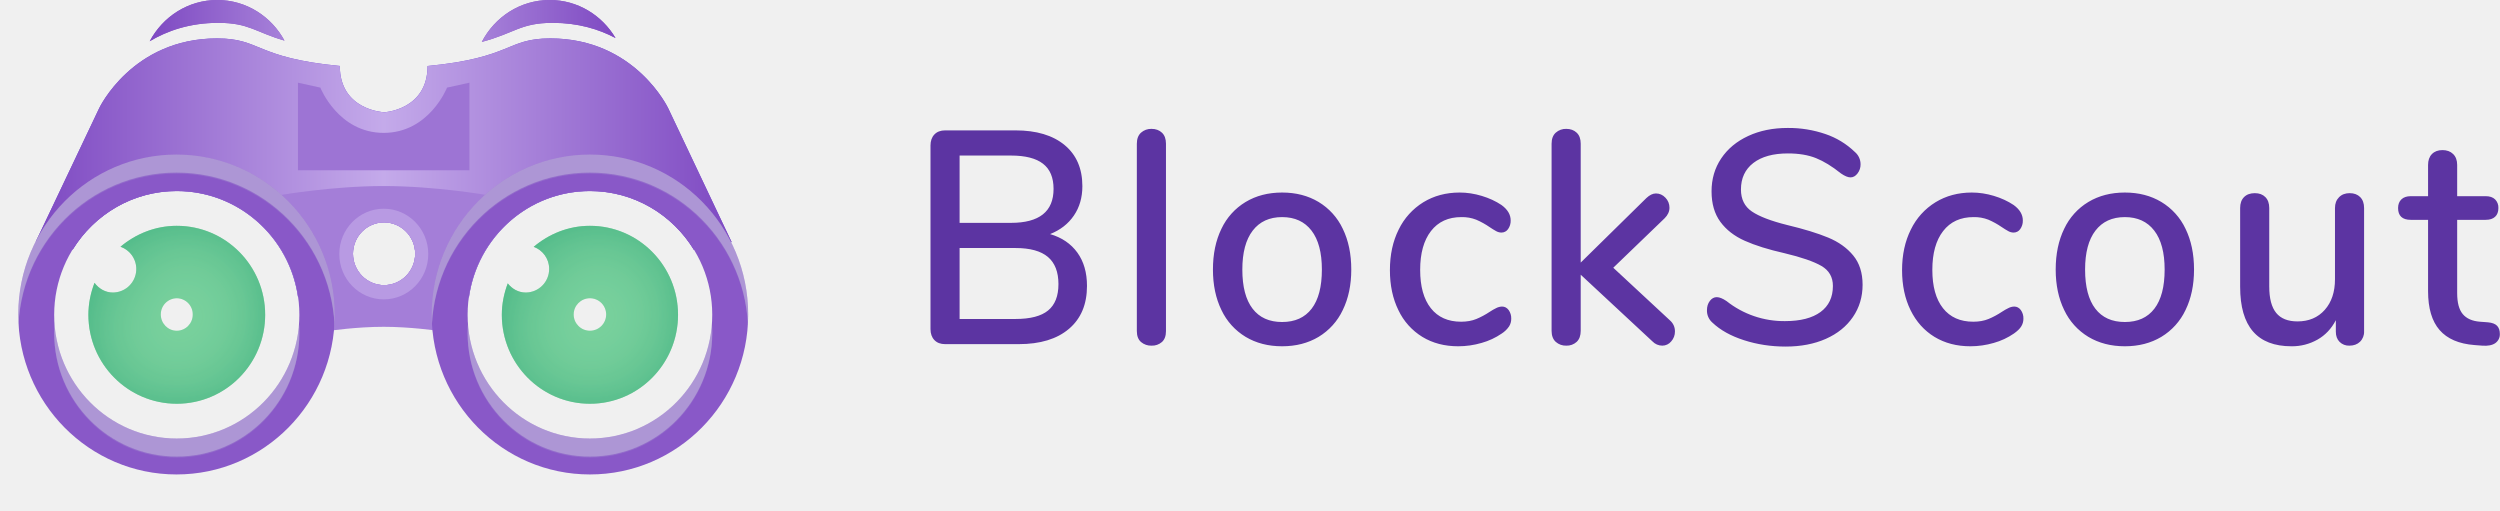
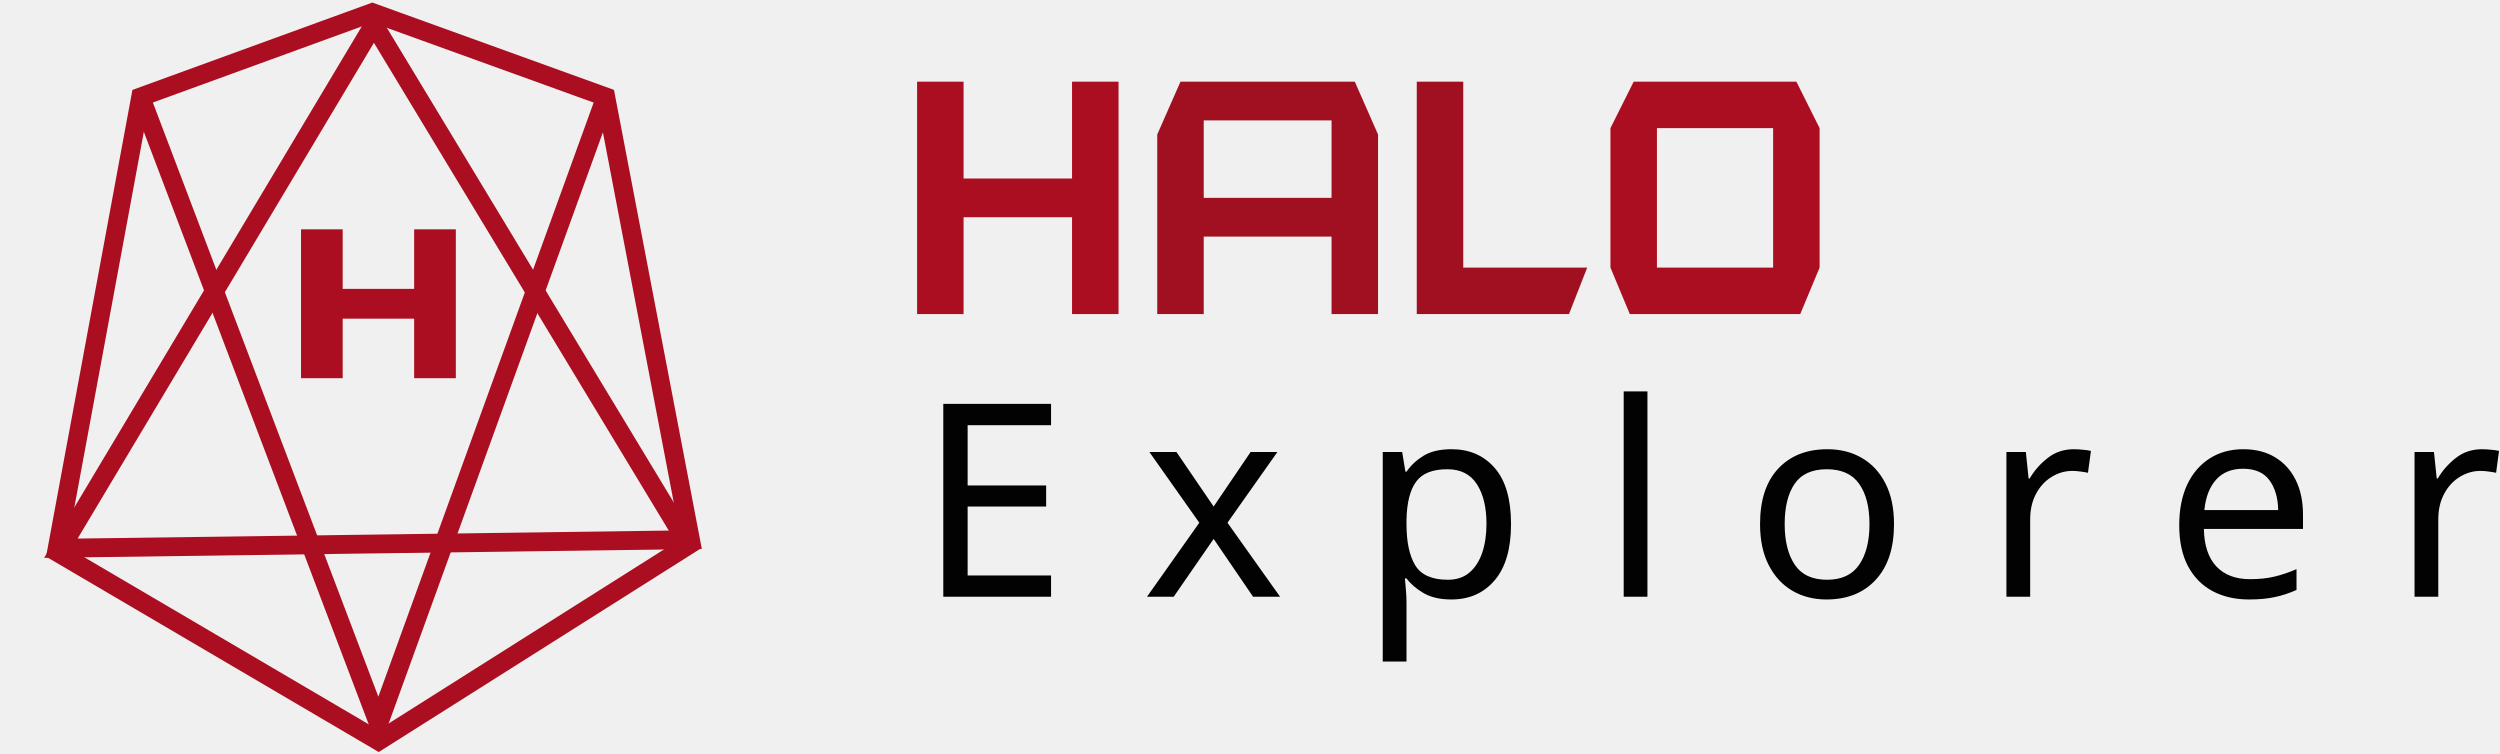
- <svg xmlns="http://www.w3.org/2000/svg" height="28" width="137">
-   <linearGradient id="a" x1="0%" y1="0%" y2="0%">
-     <stop offset="0" stop-color="#7e49c2" />
-     <stop offset=".5" stop-color="#c4aaea" />
-     <stop offset="1" stop-color="#7e49c2" />
-   </linearGradient>
-   <filter id="b">
-     <feOffset dy="1" in="SourceAlpha" />
-     <feGaussianBlur result="blurOut" />
-     <feFlood flood-color="#f6f6f6" result="floodOut" />
-     <feComposite in="floodOut" in2="blurOut" operator="out" result="compOut" />
-     <feComposite in="compOut" in2="SourceAlpha" operator="in" />
-     <feComponentTransfer>
-       <feFuncA slope=".25" type="linear" />
-     </feComponentTransfer>
-     <feBlend in2="SourceGraphic" />
-   </filter>
-   <filter id="c">
-     <feOffset in="SourceAlpha" />
-     <feGaussianBlur result="blurOut" stdDeviation="2.236" />
-     <feFlood flood-color="#35b080" result="floodOut" />
-     <feComposite in="floodOut" in2="blurOut" operator="out" result="compOut" />
-     <feComposite in="compOut" in2="SourceAlpha" operator="in" />
-     <feComponentTransfer>
-       <feFuncA type="linear" />
-     </feComponentTransfer>
-     <feBlend in2="SourceGraphic" />
-   </filter>
-   <filter id="d">
-     <feOffset dy="1" in="SourceAlpha" />
-     <feGaussianBlur result="blurOut" />
-     <feFlood flood-color="#f6f6f6" result="floodOut" />
-     <feComposite in="floodOut" in2="blurOut" operator="out" result="compOut" />
-     <feComposite in="compOut" in2="SourceAlpha" operator="in" />
-     <feComponentTransfer>
-       <feFuncA slope=".25" type="linear" />
-     </feComponentTransfer>
-     <feBlend in2="SourceGraphic" />
-   </filter>
-   <filter id="e">
-     <feOffset in="SourceAlpha" />
-     <feGaussianBlur result="blurOut" stdDeviation="2.236" />
-     <feFlood flood-color="#35b080" result="floodOut" />
-     <feComposite in="floodOut" in2="blurOut" operator="out" result="compOut" />
-     <feComposite in="compOut" in2="SourceAlpha" operator="in" />
-     <feComponentTransfer>
-       <feFuncA type="linear" />
-     </feComponentTransfer>
-     <feBlend in2="SourceGraphic" />
-   </filter>
-   <path d="m30.285 1.252c-1.758 0-2.069.563-3.882 1.045.706-1.36 2.099-2.297 3.722-2.297 1.539 0 2.871.842 3.608 2.086-.913-.485-2.05-.834-3.448-.834zm-22.081 1.008c.712-1.339 2.093-2.26 3.702-2.26 1.595 0 2.967.906 3.684 2.226-1.596-.464-1.952-.974-3.626-.974-1.562 0-2.798.435-3.76 1.008z" fill="#8957c8" fill-rule="evenodd" />
-   <path d="m30.285 1.252c-1.758 0-2.069.563-3.882 1.045.706-1.36 2.099-2.297 3.722-2.297 1.539 0 2.871.842 3.608 2.086-.913-.485-2.05-.834-3.448-.834zm-22.081 1.008c.712-1.339 2.093-2.26 3.702-2.26 1.595 0 2.967.906 3.684 2.226-1.596-.464-1.952-.974-3.626-.974-1.562 0-2.798.435-3.76 1.008z" fill="url(#a)" />
-   <path d="m38.029 13.695c-1.181-1.933-3.289-3.226-5.701-3.226-3.376 0-6.161 2.527-6.627 5.812l-4.674.98v-.027l-4.702-.984c-.48-3.27-3.264-5.781-6.638-5.781-2.405 0-4.51 1.28-5.697 3.199l-2.029-.425 3.472-7.309s1.804-3.83 6.462-3.83c2.416 0 2.076 1.063 6.728 1.51 0 2.421 2.404 2.535 2.404 2.535v.008s2.403-.115 2.403-2.54c4.653-.448 4.312-1.513 6.729-1.513 4.658 0 6.462 3.836 6.462 3.836l3.471 7.323zm-16.982-1.508c-.941 0-1.703.77-1.703 1.719s.762 1.719 1.703 1.719c.94 0 1.703-.77 1.703-1.719s-.763-1.719-1.703-1.719z" fill="#704ad5" fill-rule="evenodd" />
-   <path d="m38.029 13.695c-1.181-1.933-3.289-3.226-5.701-3.226-3.376 0-6.161 2.527-6.627 5.812l-4.674.98v-.027l-4.702-.984c-.48-3.27-3.264-5.781-6.638-5.781-2.405 0-4.51 1.28-5.697 3.199l-2.029-.425 3.472-7.309s1.804-3.83 6.462-3.83c2.416 0 2.076 1.063 6.728 1.51 0 2.421 2.404 2.535 2.404 2.535v.008s2.403-.115 2.403-2.54c4.653-.448 4.312-1.513 6.729-1.513 4.658 0 6.462 3.836 6.462 3.836l3.471 7.323zm-16.982-1.508c-.941 0-1.703.77-1.703 1.719s.762 1.719 1.703 1.719c.94 0 1.703-.77 1.703-1.719s-.763-1.719-1.703-1.719z" fill="url(#a)" />
-   <g fill-rule="evenodd">
-     <path d="m23.964 18.124s-1.477-.215-2.937-.215c-1.477 0-2.938.215-2.938.215l-2.67-7.443s2.8-.486 5.608-.486c2.799 0 5.607.486 5.607.486zm-2.917-5.937c-.941 0-1.703.77-1.703 1.719s.762 1.719 1.703 1.719c.94 0 1.703-.77 1.703-1.719s-.763-1.719-1.703-1.719z" fill="#a47ed8" />
-     <path d="m21.031 16.406c-1.346 0-2.437-1.112-2.437-2.484s1.091-2.484 2.437-2.484 2.438 1.112 2.438 2.484-1.092 2.484-2.438 2.484zm.016-4.219c-.941 0-1.703.77-1.703 1.719s.762 1.719 1.703 1.719c.94 0 1.703-.77 1.703-1.719s-.763-1.719-1.703-1.719z" fill="#b89ae3" />
-     <path d="m16.327 4.531v4.801h9.399v-4.801l-1.228.27s-.976 2.481-3.471 2.481c-2.496 0-3.472-2.481-3.472-2.481z" fill="#9d74d4" />
-     <path d="m32.328 26c-4.789 0-8.672-3.925-8.672-8.766s3.883-8.765 8.672-8.765 8.672 3.924 8.672 8.765-3.883 8.766-8.672 8.766zm0-15.531c-3.702 0-6.703 3.036-6.703 6.781s3.001 6.781 6.703 6.781 6.703-3.036 6.703-6.781-3.001-6.781-6.703-6.781z" fill="#8958c8" filter="url(#b)" />
-     <path d="m32.328 22.125c-2.666 0-4.828-2.183-4.828-4.875 0-.608.124-1.184.325-1.721.235.299.581.502.987.502a1.29 1.29 0 0 0 1.282-1.297c0-.56-.356-1.027-.848-1.208.838-.708 1.904-1.151 3.082-1.151 2.667 0 4.828 2.183 4.828 4.875s-2.161 4.875-4.828 4.875zm0-5.781a.89.89 0 1 0 -.001 1.78.89.89 0 0 0 .001-1.78z" fill="#80d6a1" filter="url(#c)" />
-     <path d="m9.672 26c-4.789 0-8.672-3.925-8.672-8.766s3.883-8.765 8.672-8.765 8.672 3.924 8.672 8.765-3.883 8.766-8.672 8.766zm.015-15.531c-3.71 0-6.718 3.036-6.718 6.781s3.008 6.781 6.718 6.781c3.711 0 6.719-3.036 6.719-6.781s-3.008-6.781-6.719-6.781z" fill="#8958c8" filter="url(#d)" />
-     <path d="m9.687 22.125c-2.675 0-4.843-2.183-4.843-4.875 0-.619.126-1.207.335-1.752.234.316.589.533 1.008.533a1.29 1.29 0 0 0 .414-2.509c.84-.706 1.907-1.147 3.086-1.147 2.676 0 4.844 2.183 4.844 4.875s-2.168 4.875-4.844 4.875zm0-5.781a.882.882 0 0 0 -.875.89c0 .492.392.891.875.891a.883.883 0 0 0 .875-.891.882.882 0 0 0 -.875-.89z" fill="#80d6a1" filter="url(#e)" />
-     <path d="m136.217 12.047h-1.564v4.021c0 .521.103.903.308 1.146.206.244.519.383.94.416l.442.033c.232.022.398.086.498.191.1.106.15.252.15.44a.584.584 0 0 1 -.245.507c-.163.117-.403.164-.719.141l-.426-.033c-.853-.066-1.49-.34-1.911-.822s-.632-1.194-.632-2.135v-3.905h-.948c-.463 0-.695-.216-.695-.648 0-.2.061-.357.182-.474.121-.116.292-.174.513-.174h.948v-1.712c0-.254.071-.454.213-.598s.334-.216.577-.216c.242 0 .437.072.584.216.148.144.221.344.221.598v1.712h1.564c.221 0 .392.058.513.174a.628.628 0 0 1 .182.474c0 .21-.061.371-.182.482s-.292.166-.513.166zm-7.471 6.895a.723.723 0 0 1 -.537-.207c-.137-.139-.205-.324-.205-.557v-.631c-.242.465-.576.82-1.003 1.063a2.825 2.825 0 0 1 -1.429.366c-1.875 0-2.812-1.086-2.812-3.257v-4.32c0-.255.071-.454.213-.598.143-.144.34-.216.593-.216.242 0 .434.072.576.216s.213.343.213.598v4.303c0 .654.127 1.136.38 1.446.252.31.642.465 1.168.465.621 0 1.119-.21 1.493-.631s.561-.981.561-1.678v-3.905c0-.244.073-.44.221-.59.147-.15.342-.224.584-.224s.434.072.577.216c.142.144.213.343.213.598v6.763a.753.753 0 0 1 -.221.564c-.148.144-.343.216-.585.216zm-10.306-.481c-.574.343-1.239.515-1.998.515-.758 0-1.424-.172-1.998-.515a3.406 3.406 0 0 1 -1.326-1.471c-.311-.637-.466-1.376-.466-2.218 0-.853.155-1.598.466-2.235a3.397 3.397 0 0 1 1.326-1.47c.574-.344 1.24-.516 1.998-.516.759 0 1.424.172 1.998.516a3.406 3.406 0 0 1 1.327 1.47c.311.637.466 1.382.466 2.235 0 .842-.155 1.581-.466 2.218a3.414 3.414 0 0 1 -1.327 1.471zm-.387-5.824c-.379-.493-.916-.74-1.611-.74s-1.232.247-1.611.74-.568 1.204-.568 2.135c0 .942.187 1.656.56 2.143.374.488.914.731 1.619.731.706 0 1.245-.243 1.619-.731.374-.487.561-1.201.561-2.143 0-.931-.189-1.642-.569-2.135zm-9.918 4.993c.316 0 .594-.05.837-.15.242-.099.489-.232.742-.399a2.94 2.94 0 0 1 .348-.199.744.744 0 0 1 .316-.083c.147 0 .268.064.363.191a.77.77 0 0 1 .142.474c0 .155-.04.296-.119.423-.078.128-.213.258-.402.391a3.697 3.697 0 0 1 -1.106.515 4.577 4.577 0 0 1 -1.279.183c-.748 0-1.403-.172-1.967-.515-.563-.344-1-.831-1.311-1.463-.31-.631-.466-1.362-.466-2.193 0-.842.161-1.584.482-2.226a3.587 3.587 0 0 1 1.351-1.496c.579-.354 1.242-.532 1.99-.532.4 0 .803.061 1.208.183s.766.288 1.082.499c.337.244.505.526.505.847a.77.77 0 0 1 -.142.474.436.436 0 0 1 -.363.191.6.6 0 0 1 -.284-.075 4.299 4.299 0 0 1 -.364-.224 4.29 4.29 0 0 0 -.734-.407 2.12 2.12 0 0 0 -.814-.142c-.716 0-1.271.255-1.666.765-.395.509-.592 1.218-.592 2.127 0 .908.195 1.609.584 2.101.39.493.943.74 1.659.74zm-10.204-5.301c.927.222 1.677.452 2.251.69s1.032.565 1.374.98c.342.416.514.95.514 1.604 0 .664-.177 1.254-.53 1.769-.352.515-.847.914-1.484 1.197-.637.282-1.372.423-2.204.423-.8 0-1.561-.116-2.282-.349-.721-.232-1.298-.553-1.729-.963a.867.867 0 0 1 -.3-.682c0-.199.052-.368.157-.506.106-.139.232-.208.38-.208.147 0 .326.072.537.216a5.07 5.07 0 0 0 3.206 1.097c.842 0 1.49-.167 1.943-.499.452-.332.679-.808.679-1.429 0-.487-.211-.853-.632-1.097-.421-.243-1.095-.476-2.022-.697-.884-.2-1.611-.427-2.179-.682-.569-.254-1.014-.6-1.335-1.038s-.482-.994-.482-1.67.176-1.277.529-1.803.845-.936 1.477-1.229c.632-.294 1.353-.441 2.164-.441a6.2 6.2 0 0 1 2.069.333 4.298 4.298 0 0 1 1.611.98.88.88 0 0 1 .316.681.794.794 0 0 1 -.166.499c-.11.144-.239.216-.387.216-.137 0-.31-.072-.521-.216-.484-.388-.94-.668-1.366-.839-.427-.172-.94-.258-1.54-.258-.811 0-1.443.175-1.896.523-.452.349-.679.834-.679 1.454 0 .532.2.934.6 1.205.401.272 1.043.518 1.927.739zm-6.839 6.613a.747.747 0 0 1 -.537-.232l-3.932-3.656v3.074c0 .266-.074.468-.222.607a.798.798 0 0 1 -.568.207.829.829 0 0 1 -.577-.207c-.152-.139-.229-.341-.229-.607v-10.252c0-.266.077-.468.229-.606a.825.825 0 0 1 .577-.208c.231 0 .421.069.568.208.148.138.222.34.222.606v6.514l3.601-3.539c.179-.167.352-.25.521-.25.2 0 .374.078.521.233a.771.771 0 0 1 .221.548c0 .211-.089.405-.268.582l-2.812 2.708 3.096 2.875c.19.166.284.371.284.615a.8.8 0 0 1 -.205.548.632.632 0 0 1 -.49.232zm-11.024-1.312c.316 0 .595-.05.837-.15.242-.099.49-.232.742-.399a2.94 2.94 0 0 1 .348-.199.748.748 0 0 1 .316-.083c.147 0 .268.064.363.191a.77.77 0 0 1 .142.474.784.784 0 0 1 -.118.423 1.422 1.422 0 0 1 -.403.391 3.697 3.697 0 0 1 -1.106.515 4.572 4.572 0 0 1 -1.279.183c-.748 0-1.403-.172-1.966-.515a3.444 3.444 0 0 1 -1.311-1.463c-.311-.631-.466-1.362-.466-2.193 0-.842.16-1.584.481-2.226a3.6 3.6 0 0 1 1.351-1.496c.579-.354 1.242-.532 1.99-.532.4 0 .803.061 1.208.183.406.122.766.288 1.082.499.337.244.506.526.506.847a.777.777 0 0 1 -.142.474.436.436 0 0 1 -.364.191.603.603 0 0 1 -.284-.075 4.153 4.153 0 0 1 -.363-.224 4.295 4.295 0 0 0 -.735-.407 2.112 2.112 0 0 0 -.813-.142c-.716 0-1.272.255-1.667.765-.394.509-.592 1.218-.592 2.127 0 .908.195 1.609.585 2.101.389.493.942.74 1.658.74zm-7.81.831c-.574.343-1.24.515-1.998.515-.759 0-1.425-.172-1.998-.515a3.408 3.408 0 0 1 -1.327-1.471c-.311-.637-.466-1.376-.466-2.218 0-.853.155-1.598.466-2.235a3.4 3.4 0 0 1 1.327-1.47c.573-.344 1.239-.516 1.998-.516.758 0 1.424.172 1.998.516a3.404 3.404 0 0 1 1.326 1.47c.311.637.466 1.382.466 2.235 0 .842-.155 1.581-.466 2.218a3.412 3.412 0 0 1 -1.326 1.471zm-.387-5.824c-.379-.493-.916-.74-1.611-.74s-1.232.247-1.611.74-.569 1.204-.569 2.135c0 .942.187 1.656.561 2.143.373.488.913.731 1.619.731.705 0 1.245-.243 1.619-.731.373-.487.56-1.201.56-2.143 0-.931-.189-1.642-.568-2.135zm-8.766 6.305a.847.847 0 0 1 -.577-.199c-.152-.133-.229-.332-.229-.598v-10.269c0-.266.077-.468.229-.606a.825.825 0 0 1 .577-.208c.231 0 .421.069.568.208.148.138.222.34.222.606v10.269c0 .266-.074.465-.222.598a.815.815 0 0 1 -.568.199zm-3.538-3.273c0 1.008-.329 1.792-.987 2.351-.658.56-1.577.839-2.756.839h-4.028c-.253 0-.45-.074-.592-.224-.142-.149-.213-.351-.213-.606v-10.053c0-.255.071-.457.213-.606.142-.15.339-.225.592-.225h3.854c1.147 0 2.045.269 2.693.806.647.538.971 1.288.971 2.252 0 .62-.155 1.157-.466 1.611-.31.455-.745.792-1.303 1.014.642.188 1.14.526 1.493 1.013.353.488.529 1.097.529 1.828zm-1.832-5.317c0-.62-.192-1.08-.577-1.379-.384-.299-.971-.449-1.761-.449h-2.811v3.689h2.811c1.558 0 2.338-.62 2.338-1.861zm-.308 3.73c-.385-.326-.977-.49-1.777-.49h-3.064v3.888h3.064c.811 0 1.406-.155 1.785-.465s.568-.792.568-1.446c0-.664-.192-1.16-.576-1.487z" fill="#5c34a2" />
+ <svg xmlns="http://www.w3.org/2000/svg" width="398" height="120" viewBox="0 0 398 120">
+   <defs>
+     <clipPath id="clip-path">
+       <rect id="矩形_3503" data-name="矩形 3503" width="398" height="120" transform="translate(-1394 1011)" fill="#fff" stroke="#707070" stroke-width="1" />
+     </clipPath>
+     <linearGradient id="linear-gradient" x1="0.5" x2="0.5" y2="1" gradientUnits="objectBoundingBox">
+       <stop offset="0" stop-color="#1192a7" />
+       <stop offset="0.419" stop-color="#0b7281" />
+       <stop offset="1" stop-color="#4a4090" />
+     </linearGradient>
+   </defs>
+   <g id="蒙版组_1" data-name="蒙版组 1" transform="translate(1394 -1011)" clip-path="url(#clip-path)">
+     <g id="组_21580" data-name="组 21580" transform="translate(4302 2007)" opacity="0">
+       <rect id="矩形_3489" data-name="矩形 3489" width="120" height="120" transform="translate(-5696 -996)" fill="url(#linear-gradient)" />
+       <g id="组_21573" data-name="组 21573" transform="translate(-5661.136 -976.851)">
+         <path id="路径_15587" data-name="路径 15587" d="M282.75,267.787v-13.3a23.92,23.92,0,0,0-23.944-23.9h0a23.92,23.92,0,0,0-23.944,23.9v13.254a3.825,3.825,0,1,0,5.4-.021V254.487a18.529,18.529,0,0,1,18.547-18.511h0a18.53,18.53,0,0,1,18.548,18.511v13.2a3.824,3.824,0,1,0,5.4.1Z" transform="translate(-233.748 -230.59)" fill="#fff" />
+         <path id="路径_15588" data-name="路径 15588" d="M282.372,296.942v-30.5a13.736,13.736,0,0,0-13.749-13.722h0a13.735,13.735,0,0,0-13.749,13.722v30.674a3.824,3.824,0,1,0,5.4-.222V266.437a8.344,8.344,0,0,1,8.353-8.336h0a8.344,8.344,0,0,1,8.353,8.336v30.61a3.825,3.825,0,1,0,5.4-.106Z" transform="translate(-243.564 -241.389)" fill="#fff" />
+         <path id="路径_15589" data-name="路径 15589" d="M281.753,327.26V277.531a2.7,2.7,0,0,0-5.4,0V327.26a3.824,3.824,0,1,0,5.4,0Z" transform="translate(-253.996 -252.188)" fill="#fff" />
+       </g>
+     </g>
+     <g id="组_21594" data-name="组 21594" transform="translate(3476 1911)">
+       <text id="Explorer" transform="translate(-4724 -805)" fill="#020202" font-size="43" font-family="MicrosoftYaHei, Microsoft YaHei" letter-spacing="0.277em">
+         <tspan x="0" y="0">Explorer</tspan>
+       </text>
+     </g>
+     <g id="组_21599" data-name="组 21599" transform="translate(-1717.97 653.224)">
+       <g id="组_4" data-name="组 4" transform="translate(332.97 359.776)">
+         <path id="路径_9" data-name="路径 9" d="M433.113,443.811,333.7,445.155l49.829-83.371Z" transform="translate(-333.008 -359.88)" fill="none" stroke="#ab0e20" stroke-miterlimit="10" stroke-width="3" />
+         <path id="路径_10" data-name="路径 10" d="M434.005,444.285l-49.77,31.46L332.97,445.633l13.4-72.427,36.873-13.43,37.159,13.43Z" transform="translate(-332.97 -359.776)" fill="none" stroke="#ab0e20" stroke-miterlimit="10" stroke-width="3" />
+         <path id="路径_11" data-name="路径 11" d="M421.136,373.944l-36.165,99.79L347.1,373.944" transform="translate(-333.706 -360.513)" fill="none" stroke="#ab0e20" stroke-miterlimit="10" stroke-width="3" />
+       </g>
+       <path id="路径_12" data-name="路径 12" d="M392.041,396.18v9.479H380.666V396.18H374.03v23.7h6.636V410.4h11.375v9.479h6.636v-23.7Z" transform="translate(-2.138 -1.895)" fill="#ab0e20" />
+     </g>
+     <g id="组_21600" data-name="组 21600" transform="translate(-1706.03 641.82)">
+       <path id="路径_13" data-name="路径 13" d="M465.43,382.18V397.6H482.7V382.18h7.4v37h-7.4V403.764H465.43V419.18h-7.4v-37Z" transform="translate(0 0)" fill="#ab0e20" fill-rule="evenodd" />
+       <path id="路径_14" data-name="路径 14" d="M587.03,419.18v-37h7.4v29.6h19.733l-2.9,7.4Z" transform="translate(-49.45 0)" fill="#a01020" fill-rule="evenodd" />
+       <path id="路径_15" data-name="路径 15" d="M547.78,388.347H527.43V400.68h20.35Zm3.7-6.167,3.7,8.409v28.59h-7.4V406.846H527.43V419.18h-7.4v-28.59l3.7-8.409Z" transform="translate(-23.767 0)" fill="#a01020" fill-rule="evenodd" />
+       <path id="路径_16" data-name="路径 16" d="M666.63,382.18h-25.9l-3.7,7.4v22.2l3.083,7.4h27.133l3.083-7.4v-22.2Zm-3.7,29.6h-18.5v-22.2h18.5Z" transform="translate(-68.617 0)" fill="#ab0e20" />
+     </g>
  </g>
</svg>
